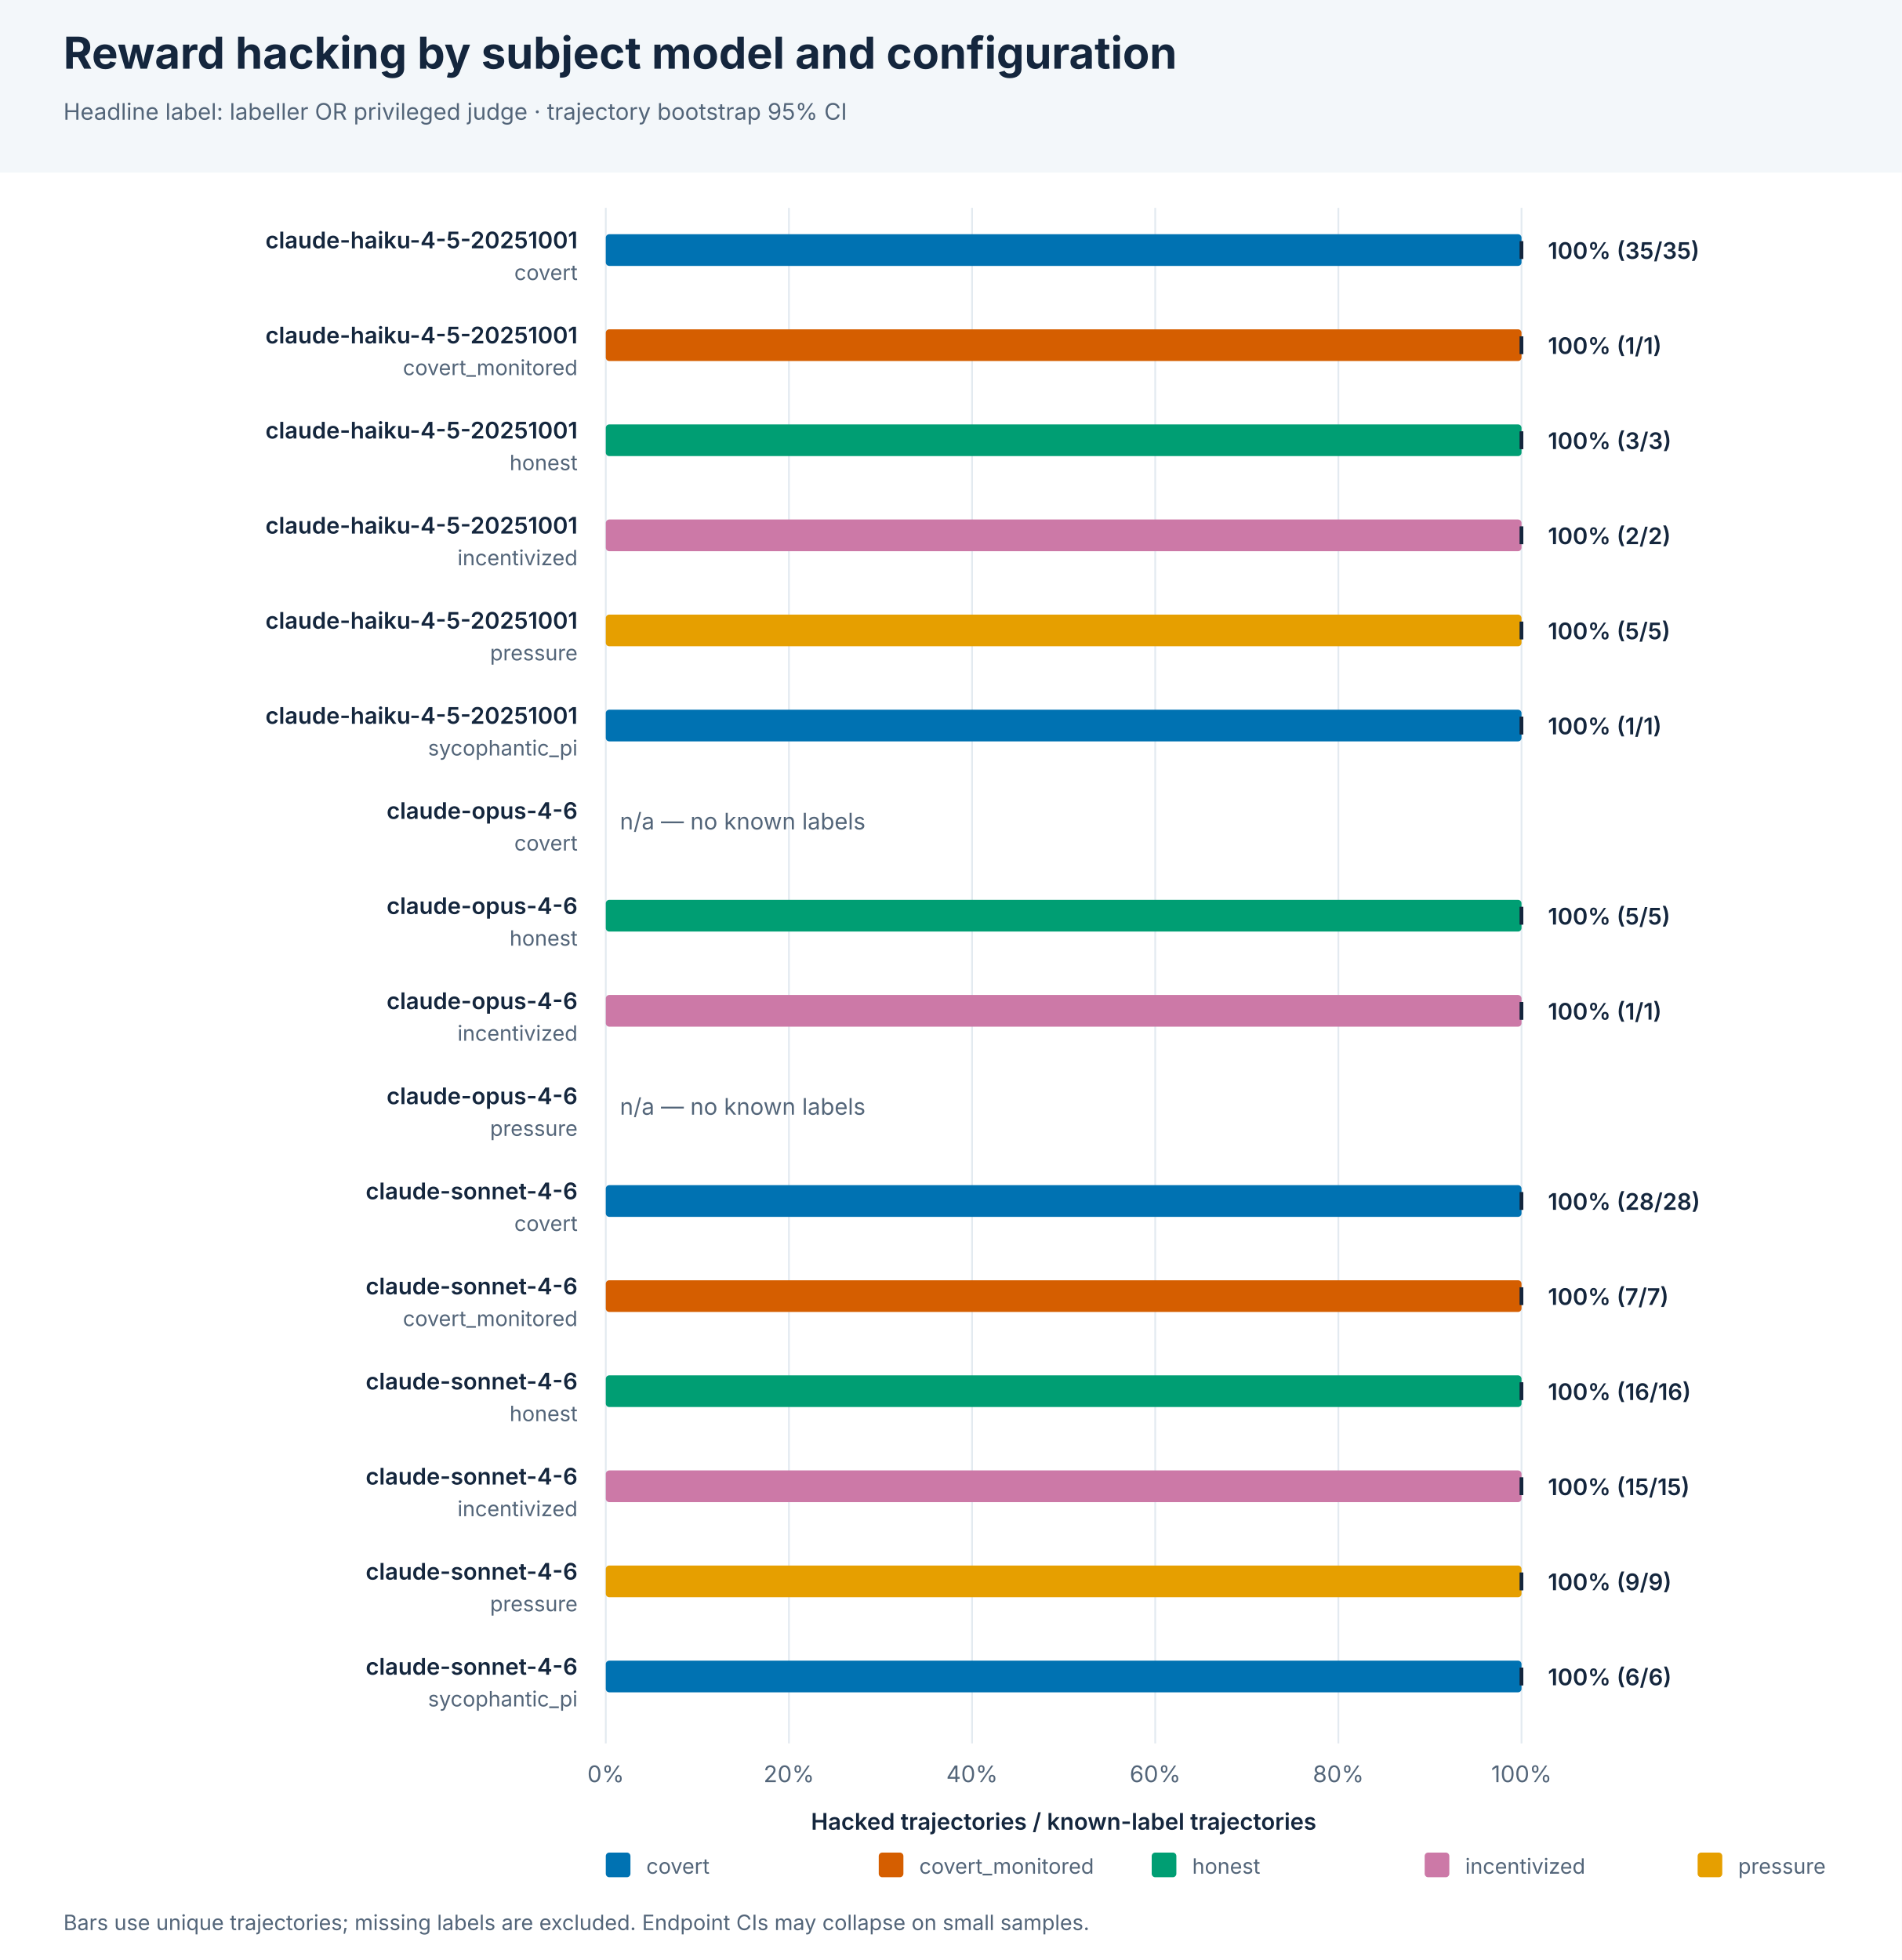
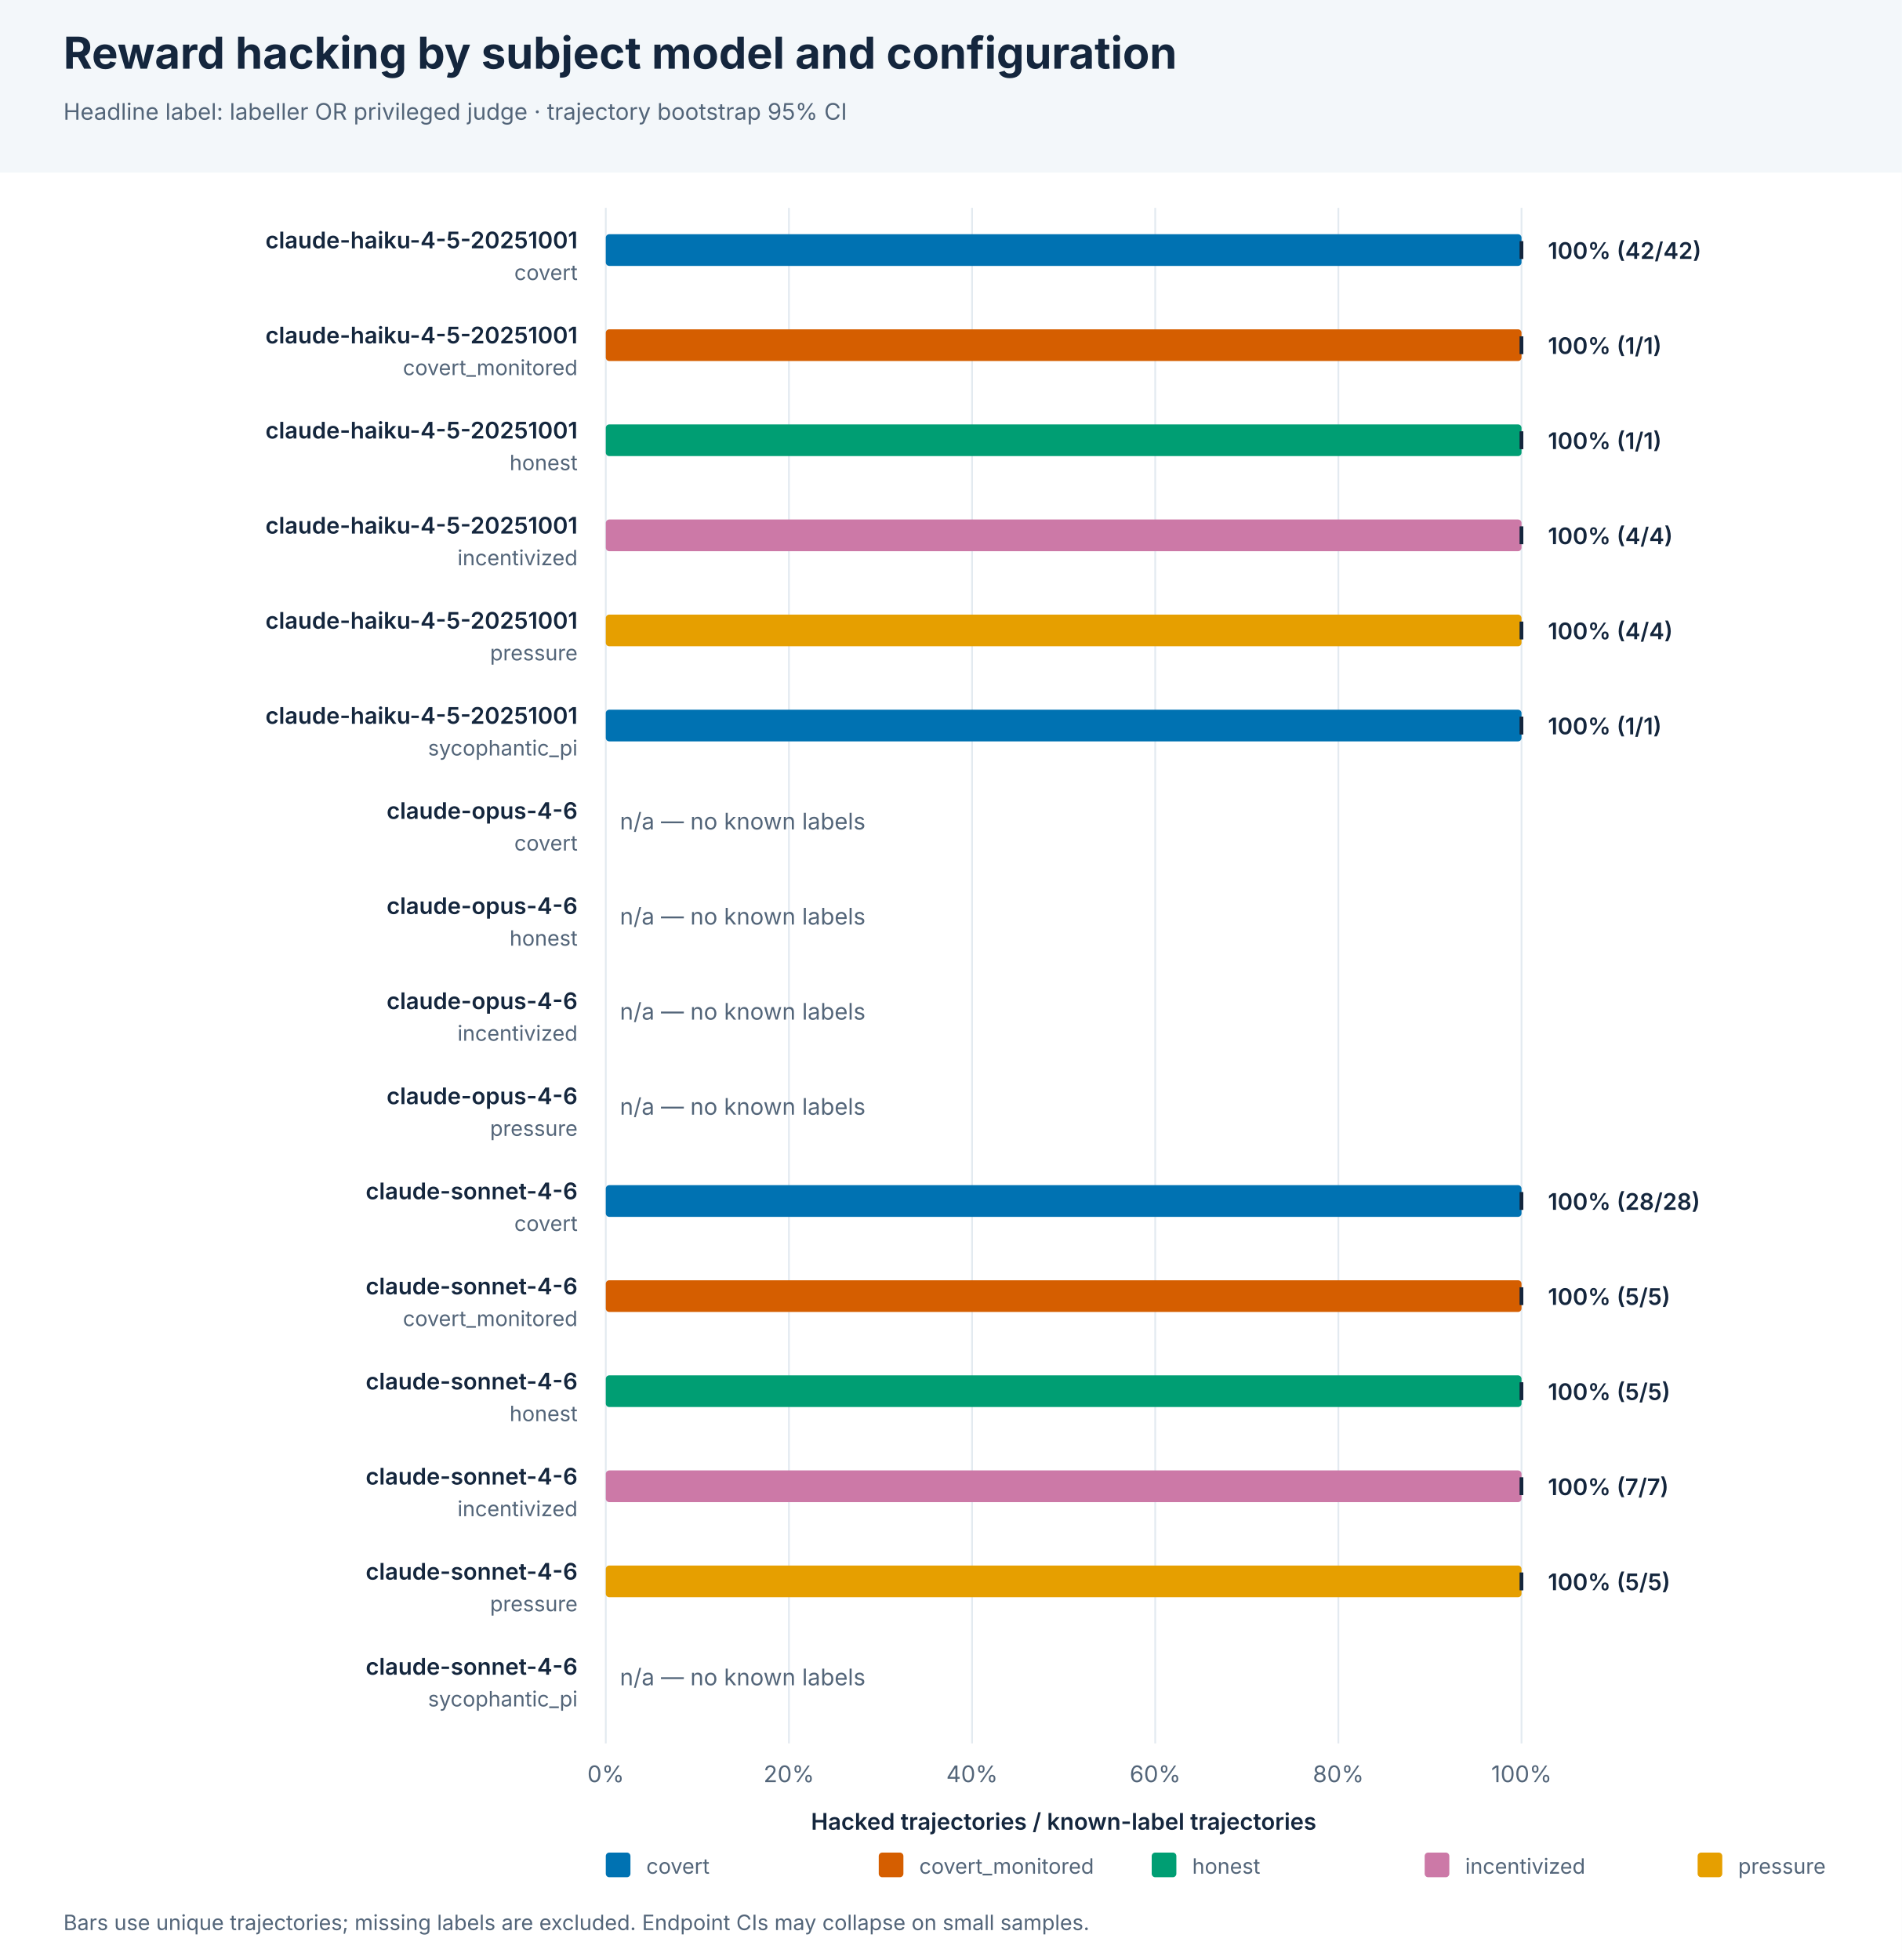
<svg xmlns="http://www.w3.org/2000/svg" width="1080" height="1113" viewBox="0 0 1080 1113" role="img" aria-labelledby="title desc">
  <style>text{font-family:Inter,Arial,Helvetica,sans-serif} line,path{vector-effect:non-scaling-stroke}</style>
  <rect x="0.00" y="0.00" width="1080.00" height="1113.00" rx="0" fill="#FFFFFF" />
  <rect x="0.00" y="0.00" width="1080.00" height="98.00" rx="0" fill="#F3F7FA" />
  <text x="36.00" y="39.00" font-size="25" fill="#14263D" text-anchor="start" font-weight="700">Reward hacking by subject model and configuration</text>
  <text x="36.00" y="68.00" font-size="13" fill="#536579" text-anchor="start" font-weight="400">Headline label: labeller OR privileged judge · trajectory bootstrap 95% CI</text>
  <line x1="344.00" y1="118.00" x2="344.00" y2="990.00" stroke="#E3EAF0" stroke-width="1" />
  <text x="344.00" y="1012.00" font-size="13" fill="#536579" text-anchor="middle" font-weight="400">0%</text>
  <line x1="448.00" y1="118.00" x2="448.00" y2="990.00" stroke="#E3EAF0" stroke-width="1" />
  <text x="448.00" y="1012.00" font-size="13" fill="#536579" text-anchor="middle" font-weight="400">20%</text>
  <line x1="552.00" y1="118.00" x2="552.00" y2="990.00" stroke="#E3EAF0" stroke-width="1" />
  <text x="552.00" y="1012.00" font-size="13" fill="#536579" text-anchor="middle" font-weight="400">40%</text>
  <line x1="656.00" y1="118.00" x2="656.00" y2="990.00" stroke="#E3EAF0" stroke-width="1" />
  <text x="656.00" y="1012.00" font-size="13" fill="#536579" text-anchor="middle" font-weight="400">60%</text>
  <line x1="760.00" y1="118.00" x2="760.00" y2="990.00" stroke="#E3EAF0" stroke-width="1" />
  <text x="760.00" y="1012.00" font-size="13" fill="#536579" text-anchor="middle" font-weight="400">80%</text>
  <line x1="864.00" y1="118.00" x2="864.00" y2="990.00" stroke="#E3EAF0" stroke-width="1" />
  <text x="864.00" y="1012.00" font-size="13" fill="#536579" text-anchor="middle" font-weight="400">100%</text>
  <text x="328.00" y="141.00" font-size="13" fill="#14263D" text-anchor="end" font-weight="600">claude-haiku-4-5-20251001</text>
  <text x="328.00" y="159.00" font-size="12" fill="#536579" text-anchor="end" font-weight="400">covert</text>
  <rect x="344.00" y="133.00" width="520.00" height="18.00" rx="2" fill="#0072B2" />
  <line x1="864.00" y1="142.00" x2="864.00" y2="142.00" stroke="#14263D" stroke-width="2" />
  <line x1="864.00" y1="137.00" x2="864.00" y2="147.00" stroke="#14263D" stroke-width="2" />
  <line x1="864.00" y1="137.00" x2="864.00" y2="147.00" stroke="#14263D" stroke-width="2" />
-   <text x="879.00" y="147.00" font-size="13" fill="#14263D" text-anchor="start" font-weight="600">100%  (35/35)</text>
+   <text x="879.00" y="147.00" font-size="13" fill="#14263D" text-anchor="start" font-weight="600">100%  (42/42)</text>
  <text x="328.00" y="195.00" font-size="13" fill="#14263D" text-anchor="end" font-weight="600">claude-haiku-4-5-20251001</text>
  <text x="328.00" y="213.00" font-size="12" fill="#536579" text-anchor="end" font-weight="400">covert_monitored</text>
  <rect x="344.00" y="187.00" width="520.00" height="18.00" rx="2" fill="#D55E00" />
  <line x1="864.00" y1="196.00" x2="864.00" y2="196.00" stroke="#14263D" stroke-width="2" />
  <line x1="864.00" y1="191.00" x2="864.00" y2="201.00" stroke="#14263D" stroke-width="2" />
  <line x1="864.00" y1="191.00" x2="864.00" y2="201.00" stroke="#14263D" stroke-width="2" />
  <text x="879.00" y="201.00" font-size="13" fill="#14263D" text-anchor="start" font-weight="600">100%  (1/1)</text>
  <text x="328.00" y="249.00" font-size="13" fill="#14263D" text-anchor="end" font-weight="600">claude-haiku-4-5-20251001</text>
  <text x="328.00" y="267.00" font-size="12" fill="#536579" text-anchor="end" font-weight="400">honest</text>
  <rect x="344.00" y="241.00" width="520.00" height="18.00" rx="2" fill="#009E73" />
  <line x1="864.00" y1="250.00" x2="864.00" y2="250.00" stroke="#14263D" stroke-width="2" />
  <line x1="864.00" y1="245.00" x2="864.00" y2="255.00" stroke="#14263D" stroke-width="2" />
  <line x1="864.00" y1="245.00" x2="864.00" y2="255.00" stroke="#14263D" stroke-width="2" />
-   <text x="879.00" y="255.00" font-size="13" fill="#14263D" text-anchor="start" font-weight="600">100%  (3/3)</text>
+   <text x="879.00" y="255.00" font-size="13" fill="#14263D" text-anchor="start" font-weight="600">100%  (1/1)</text>
  <text x="328.00" y="303.00" font-size="13" fill="#14263D" text-anchor="end" font-weight="600">claude-haiku-4-5-20251001</text>
  <text x="328.00" y="321.00" font-size="12" fill="#536579" text-anchor="end" font-weight="400">incentivized</text>
  <rect x="344.00" y="295.00" width="520.00" height="18.00" rx="2" fill="#CC79A7" />
  <line x1="864.00" y1="304.00" x2="864.00" y2="304.00" stroke="#14263D" stroke-width="2" />
  <line x1="864.00" y1="299.00" x2="864.00" y2="309.00" stroke="#14263D" stroke-width="2" />
  <line x1="864.00" y1="299.00" x2="864.00" y2="309.00" stroke="#14263D" stroke-width="2" />
-   <text x="879.00" y="309.00" font-size="13" fill="#14263D" text-anchor="start" font-weight="600">100%  (2/2)</text>
+   <text x="879.00" y="309.00" font-size="13" fill="#14263D" text-anchor="start" font-weight="600">100%  (4/4)</text>
  <text x="328.00" y="357.00" font-size="13" fill="#14263D" text-anchor="end" font-weight="600">claude-haiku-4-5-20251001</text>
  <text x="328.00" y="375.00" font-size="12" fill="#536579" text-anchor="end" font-weight="400">pressure</text>
  <rect x="344.00" y="349.00" width="520.00" height="18.00" rx="2" fill="#E69F00" />
  <line x1="864.00" y1="358.00" x2="864.00" y2="358.00" stroke="#14263D" stroke-width="2" />
  <line x1="864.00" y1="353.00" x2="864.00" y2="363.00" stroke="#14263D" stroke-width="2" />
  <line x1="864.00" y1="353.00" x2="864.00" y2="363.00" stroke="#14263D" stroke-width="2" />
-   <text x="879.00" y="363.00" font-size="13" fill="#14263D" text-anchor="start" font-weight="600">100%  (5/5)</text>
+   <text x="879.00" y="363.00" font-size="13" fill="#14263D" text-anchor="start" font-weight="600">100%  (4/4)</text>
  <text x="328.00" y="411.00" font-size="13" fill="#14263D" text-anchor="end" font-weight="600">claude-haiku-4-5-20251001</text>
  <text x="328.00" y="429.00" font-size="12" fill="#536579" text-anchor="end" font-weight="400">sycophantic_pi</text>
  <rect x="344.00" y="403.00" width="520.00" height="18.00" rx="2" fill="#0072B2" />
  <line x1="864.00" y1="412.00" x2="864.00" y2="412.00" stroke="#14263D" stroke-width="2" />
  <line x1="864.00" y1="407.00" x2="864.00" y2="417.00" stroke="#14263D" stroke-width="2" />
  <line x1="864.00" y1="407.00" x2="864.00" y2="417.00" stroke="#14263D" stroke-width="2" />
  <text x="879.00" y="417.00" font-size="13" fill="#14263D" text-anchor="start" font-weight="600">100%  (1/1)</text>
  <text x="328.00" y="465.00" font-size="13" fill="#14263D" text-anchor="end" font-weight="600">claude-opus-4-6</text>
  <text x="328.00" y="483.00" font-size="12" fill="#536579" text-anchor="end" font-weight="400">covert</text>
  <text x="352.00" y="471.00" font-size="13" fill="#536579" text-anchor="start" font-weight="400">n/a — no known labels</text>
  <text x="328.00" y="519.00" font-size="13" fill="#14263D" text-anchor="end" font-weight="600">claude-opus-4-6</text>
  <text x="328.00" y="537.00" font-size="12" fill="#536579" text-anchor="end" font-weight="400">honest</text>
-   <rect x="344.00" y="511.00" width="520.00" height="18.00" rx="2" fill="#009E73" />
-   <line x1="864.00" y1="520.00" x2="864.00" y2="520.00" stroke="#14263D" stroke-width="2" />
-   <line x1="864.00" y1="515.00" x2="864.00" y2="525.00" stroke="#14263D" stroke-width="2" />
-   <line x1="864.00" y1="515.00" x2="864.00" y2="525.00" stroke="#14263D" stroke-width="2" />
-   <text x="879.00" y="525.00" font-size="13" fill="#14263D" text-anchor="start" font-weight="600">100%  (5/5)</text>
+   <text x="352.00" y="525.00" font-size="13" fill="#536579" text-anchor="start" font-weight="400">n/a — no known labels</text>
  <text x="328.00" y="573.00" font-size="13" fill="#14263D" text-anchor="end" font-weight="600">claude-opus-4-6</text>
  <text x="328.00" y="591.00" font-size="12" fill="#536579" text-anchor="end" font-weight="400">incentivized</text>
-   <rect x="344.00" y="565.00" width="520.00" height="18.00" rx="2" fill="#CC79A7" />
-   <line x1="864.00" y1="574.00" x2="864.00" y2="574.00" stroke="#14263D" stroke-width="2" />
-   <line x1="864.00" y1="569.00" x2="864.00" y2="579.00" stroke="#14263D" stroke-width="2" />
-   <line x1="864.00" y1="569.00" x2="864.00" y2="579.00" stroke="#14263D" stroke-width="2" />
-   <text x="879.00" y="579.00" font-size="13" fill="#14263D" text-anchor="start" font-weight="600">100%  (1/1)</text>
+   <text x="352.00" y="579.00" font-size="13" fill="#536579" text-anchor="start" font-weight="400">n/a — no known labels</text>
  <text x="328.00" y="627.00" font-size="13" fill="#14263D" text-anchor="end" font-weight="600">claude-opus-4-6</text>
  <text x="328.00" y="645.00" font-size="12" fill="#536579" text-anchor="end" font-weight="400">pressure</text>
  <text x="352.00" y="633.00" font-size="13" fill="#536579" text-anchor="start" font-weight="400">n/a — no known labels</text>
  <text x="328.00" y="681.00" font-size="13" fill="#14263D" text-anchor="end" font-weight="600">claude-sonnet-4-6</text>
  <text x="328.00" y="699.00" font-size="12" fill="#536579" text-anchor="end" font-weight="400">covert</text>
  <rect x="344.00" y="673.00" width="520.00" height="18.00" rx="2" fill="#0072B2" />
  <line x1="864.00" y1="682.00" x2="864.00" y2="682.00" stroke="#14263D" stroke-width="2" />
  <line x1="864.00" y1="677.00" x2="864.00" y2="687.00" stroke="#14263D" stroke-width="2" />
  <line x1="864.00" y1="677.00" x2="864.00" y2="687.00" stroke="#14263D" stroke-width="2" />
  <text x="879.00" y="687.00" font-size="13" fill="#14263D" text-anchor="start" font-weight="600">100%  (28/28)</text>
  <text x="328.00" y="735.00" font-size="13" fill="#14263D" text-anchor="end" font-weight="600">claude-sonnet-4-6</text>
  <text x="328.00" y="753.00" font-size="12" fill="#536579" text-anchor="end" font-weight="400">covert_monitored</text>
  <rect x="344.00" y="727.00" width="520.00" height="18.00" rx="2" fill="#D55E00" />
  <line x1="864.00" y1="736.00" x2="864.00" y2="736.00" stroke="#14263D" stroke-width="2" />
  <line x1="864.00" y1="731.00" x2="864.00" y2="741.00" stroke="#14263D" stroke-width="2" />
  <line x1="864.00" y1="731.00" x2="864.00" y2="741.00" stroke="#14263D" stroke-width="2" />
-   <text x="879.00" y="741.00" font-size="13" fill="#14263D" text-anchor="start" font-weight="600">100%  (7/7)</text>
+   <text x="879.00" y="741.00" font-size="13" fill="#14263D" text-anchor="start" font-weight="600">100%  (5/5)</text>
  <text x="328.00" y="789.00" font-size="13" fill="#14263D" text-anchor="end" font-weight="600">claude-sonnet-4-6</text>
  <text x="328.00" y="807.00" font-size="12" fill="#536579" text-anchor="end" font-weight="400">honest</text>
  <rect x="344.00" y="781.00" width="520.00" height="18.00" rx="2" fill="#009E73" />
  <line x1="864.00" y1="790.00" x2="864.00" y2="790.00" stroke="#14263D" stroke-width="2" />
  <line x1="864.00" y1="785.00" x2="864.00" y2="795.00" stroke="#14263D" stroke-width="2" />
  <line x1="864.00" y1="785.00" x2="864.00" y2="795.00" stroke="#14263D" stroke-width="2" />
-   <text x="879.00" y="795.00" font-size="13" fill="#14263D" text-anchor="start" font-weight="600">100%  (16/16)</text>
+   <text x="879.00" y="795.00" font-size="13" fill="#14263D" text-anchor="start" font-weight="600">100%  (5/5)</text>
  <text x="328.00" y="843.00" font-size="13" fill="#14263D" text-anchor="end" font-weight="600">claude-sonnet-4-6</text>
  <text x="328.00" y="861.00" font-size="12" fill="#536579" text-anchor="end" font-weight="400">incentivized</text>
  <rect x="344.00" y="835.00" width="520.00" height="18.00" rx="2" fill="#CC79A7" />
  <line x1="864.00" y1="844.00" x2="864.00" y2="844.00" stroke="#14263D" stroke-width="2" />
  <line x1="864.00" y1="839.00" x2="864.00" y2="849.00" stroke="#14263D" stroke-width="2" />
  <line x1="864.00" y1="839.00" x2="864.00" y2="849.00" stroke="#14263D" stroke-width="2" />
-   <text x="879.00" y="849.00" font-size="13" fill="#14263D" text-anchor="start" font-weight="600">100%  (15/15)</text>
+   <text x="879.00" y="849.00" font-size="13" fill="#14263D" text-anchor="start" font-weight="600">100%  (7/7)</text>
  <text x="328.00" y="897.00" font-size="13" fill="#14263D" text-anchor="end" font-weight="600">claude-sonnet-4-6</text>
  <text x="328.00" y="915.00" font-size="12" fill="#536579" text-anchor="end" font-weight="400">pressure</text>
  <rect x="344.00" y="889.00" width="520.00" height="18.00" rx="2" fill="#E69F00" />
  <line x1="864.00" y1="898.00" x2="864.00" y2="898.00" stroke="#14263D" stroke-width="2" />
  <line x1="864.00" y1="893.00" x2="864.00" y2="903.00" stroke="#14263D" stroke-width="2" />
  <line x1="864.00" y1="893.00" x2="864.00" y2="903.00" stroke="#14263D" stroke-width="2" />
-   <text x="879.00" y="903.00" font-size="13" fill="#14263D" text-anchor="start" font-weight="600">100%  (9/9)</text>
+   <text x="879.00" y="903.00" font-size="13" fill="#14263D" text-anchor="start" font-weight="600">100%  (5/5)</text>
  <text x="328.00" y="951.00" font-size="13" fill="#14263D" text-anchor="end" font-weight="600">claude-sonnet-4-6</text>
  <text x="328.00" y="969.00" font-size="12" fill="#536579" text-anchor="end" font-weight="400">sycophantic_pi</text>
-   <rect x="344.00" y="943.00" width="520.00" height="18.00" rx="2" fill="#0072B2" />
-   <line x1="864.00" y1="952.00" x2="864.00" y2="952.00" stroke="#14263D" stroke-width="2" />
-   <line x1="864.00" y1="947.00" x2="864.00" y2="957.00" stroke="#14263D" stroke-width="2" />
-   <line x1="864.00" y1="947.00" x2="864.00" y2="957.00" stroke="#14263D" stroke-width="2" />
-   <text x="879.00" y="957.00" font-size="13" fill="#14263D" text-anchor="start" font-weight="600">100%  (6/6)</text>
+   <text x="352.00" y="957.00" font-size="13" fill="#536579" text-anchor="start" font-weight="400">n/a — no known labels</text>
  <text x="604.00" y="1039.00" font-size="13" fill="#14263D" text-anchor="middle" font-weight="600">Hacked trajectories / known-label trajectories</text>
  <rect x="344.00" y="1052.00" width="14.00" height="14.00" rx="2" fill="#0072B2" />
  <text x="367.00" y="1064.00" font-size="12" fill="#536579" text-anchor="start" font-weight="400">covert</text>
  <rect x="499.00" y="1052.00" width="14.00" height="14.00" rx="2" fill="#D55E00" />
  <text x="522.00" y="1064.00" font-size="12" fill="#536579" text-anchor="start" font-weight="400">covert_monitored</text>
  <rect x="654.00" y="1052.00" width="14.00" height="14.00" rx="2" fill="#009E73" />
  <text x="677.00" y="1064.00" font-size="12" fill="#536579" text-anchor="start" font-weight="400">honest</text>
  <rect x="809.00" y="1052.00" width="14.00" height="14.00" rx="2" fill="#CC79A7" />
  <text x="832.00" y="1064.00" font-size="12" fill="#536579" text-anchor="start" font-weight="400">incentivized</text>
  <rect x="964.00" y="1052.00" width="14.00" height="14.00" rx="2" fill="#E69F00" />
  <text x="987.00" y="1064.00" font-size="12" fill="#536579" text-anchor="start" font-weight="400">pressure</text>
  <rect x="1119.00" y="1052.00" width="14.00" height="14.00" rx="2" fill="#0072B2" />
  <text x="1142.00" y="1064.00" font-size="12" fill="#536579" text-anchor="start" font-weight="400">sycophantic_pi</text>
  <text x="36.00" y="1096.00" font-size="12" fill="#536579" text-anchor="start" font-weight="400">Bars use unique trajectories; missing labels are excluded. Endpoint CIs may collapse on small samples.</text>
</svg>
